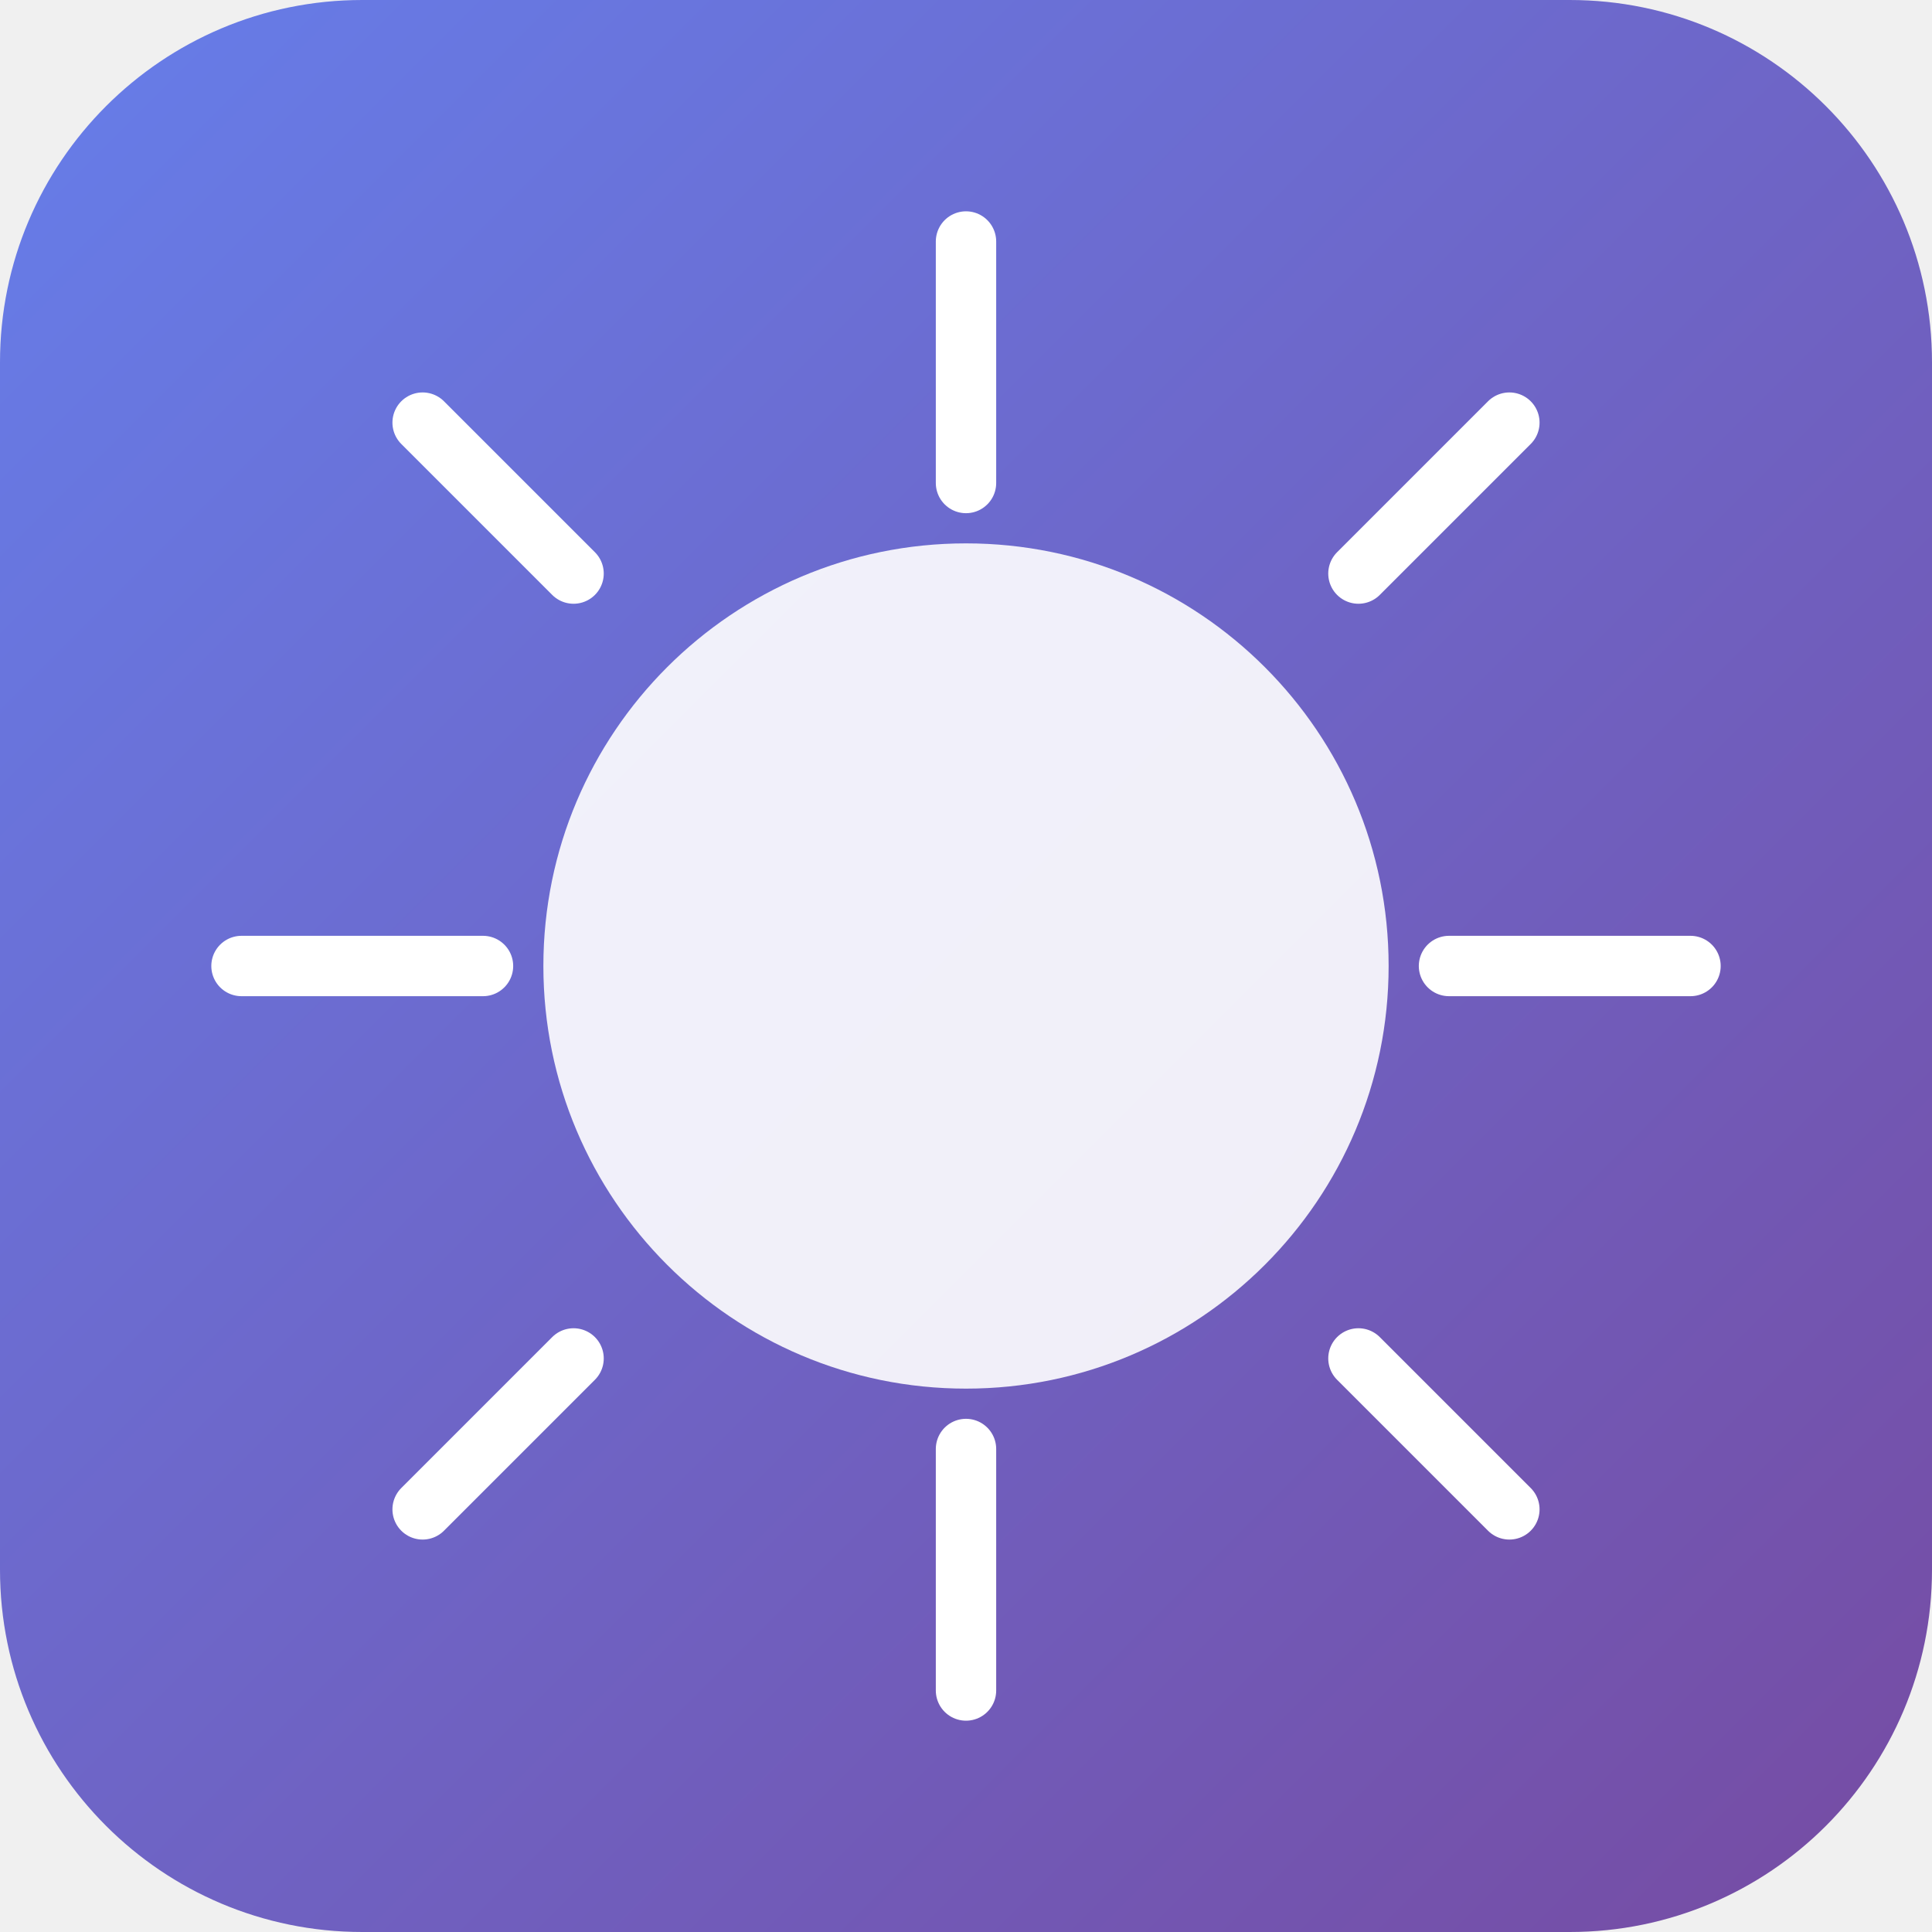
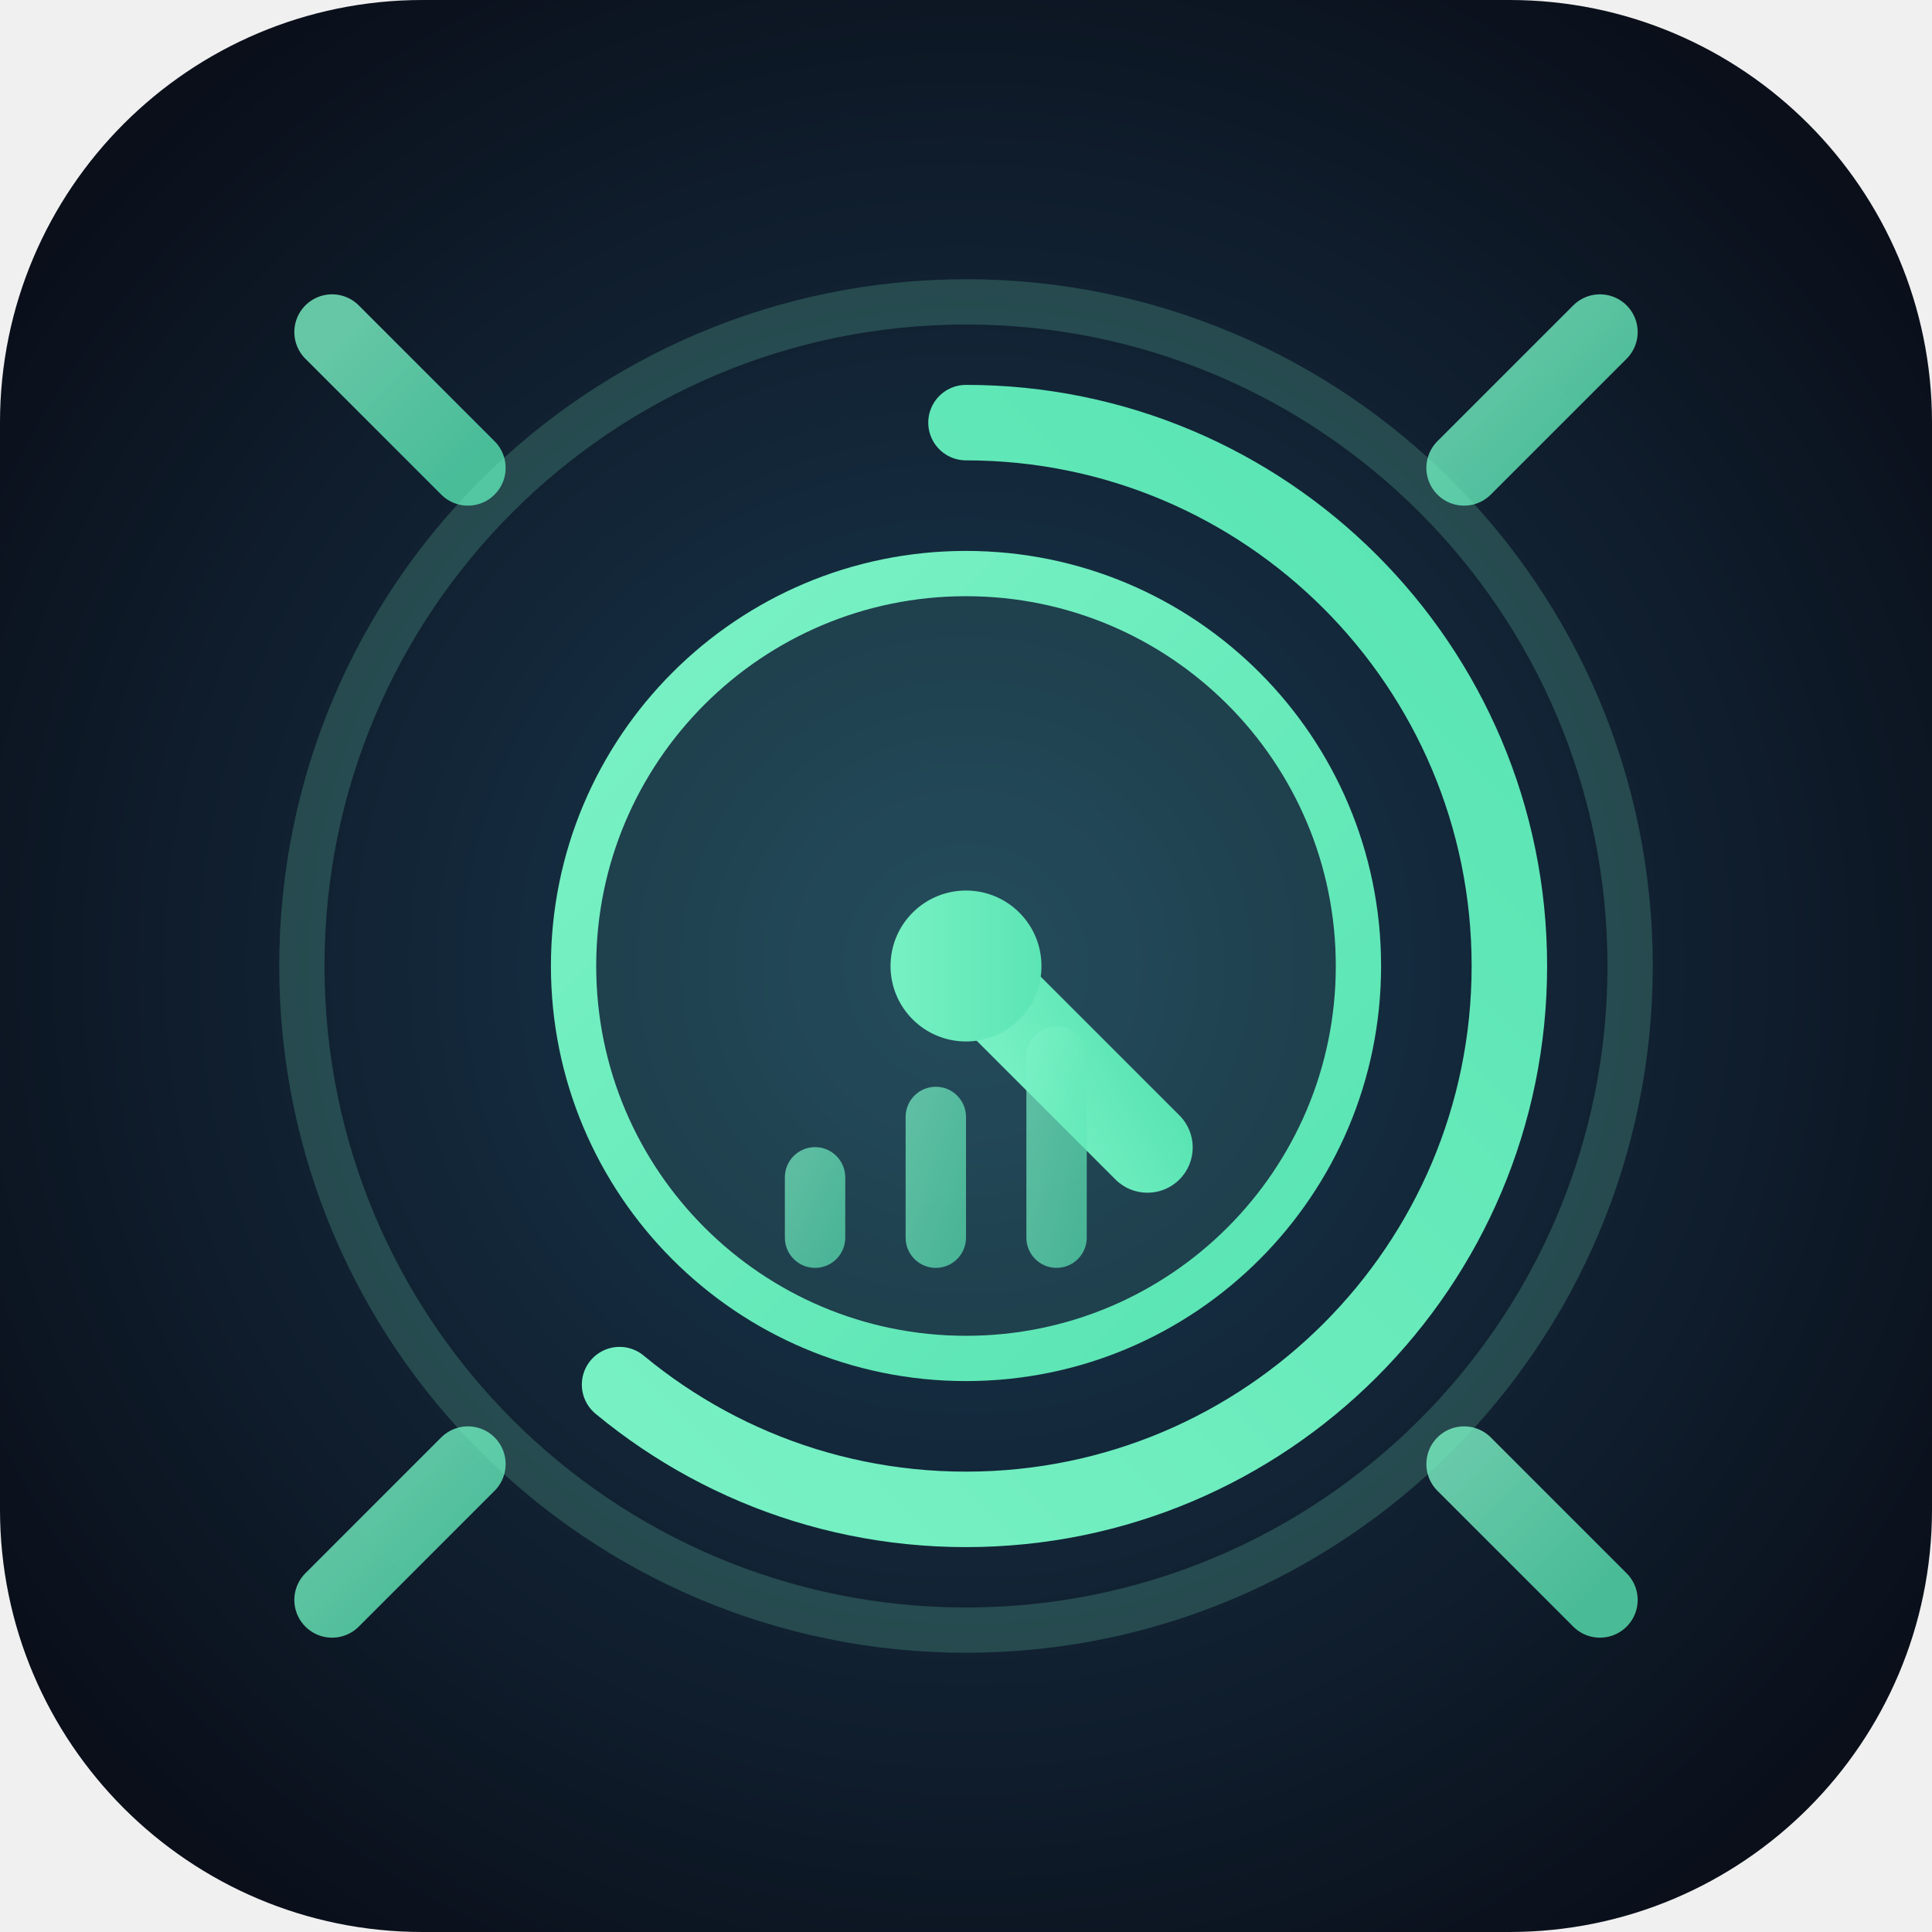
<svg xmlns="http://www.w3.org/2000/svg" viewBox="0 0 64 64">
  <defs>
-     <linearGradient id="g" x1="0" y1="0" x2="1" y2="1">
-       <stop offset="0" stop-color="#667eea" />
-       <stop offset="1" stop-color="#764ba2" />
+     <linearGradient id="sunGrad" x1="0" y1="0" x2="1" y2="1">
+       <stop offset="0" stop-color="#7cf3c6" />
+       <stop offset="1" stop-color="#57e3b2" />
    </linearGradient>
+     <radialGradient id="bgGrad" cx="50%" cy="50%" r="60%">
+       <stop offset="0" stop-color="#1a3a52" />
+       <stop offset="1" stop-color="#0a0f1a" />
+     </radialGradient>
  </defs>
-   <rect width="64" height="64" rx="12" fill="url(#g)" />
-   <circle cx="32" cy="32" r="14" fill="#fff" opacity="0.9" />
-   <g stroke="#fff" stroke-width="2" stroke-linecap="round">
-     <line x1="32" y1="8" x2="32" y2="16" />
-     <line x1="32" y1="48" x2="32" y2="56" />
-     <line x1="8" y1="32" x2="16" y2="32" />
-     <line x1="48" y1="32" x2="56" y2="32" />
-     <line x1="14" y1="14" x2="19" y2="19" />
-     <line x1="45" y1="45" x2="50" y2="50" />
-     <line x1="45" y1="19" x2="50" y2="14" />
-     <line x1="14" y1="50" x2="19" y2="45" />
+   <rect width="64" height="64" rx="14" fill="url(#bgGrad)" />
+   <g stroke="url(#sunGrad)" stroke-width="2.5" stroke-linecap="round" opacity="0.8">
+     <line x1="32" y1="4" x2="32" y2="10" />
+     <line x1="32" y1="54" x2="32" y2="60" />
+     <line x1="4" y1="32" x2="10" y2="32" />
+     <line x1="54" y1="32" x2="60" y2="32" />
+     <line x1="11" y1="11" x2="15.5" y2="15.5" />
+     <line x1="48.5" y1="48.5" x2="53" y2="53" />
+     <line x1="53" y1="11" x2="48.5" y2="15.5" />
+     <line x1="15.5" y1="48.5" x2="11" y2="53" />
+   </g>
+   <circle cx="32" cy="32" r="22" fill="none" stroke="rgba(124, 243, 198, 0.2)" stroke-width="1.5" />
+   <defs>
+     <style>
+       @keyframes fillGauge {
+         0% { stroke-dashoffset: 138; }
+         100% { stroke-dashoffset: 69; }
+       }
+     </style>
+   </defs>
+   <circle cx="32" cy="32" r="18" fill="none" stroke="url(#sunGrad)" stroke-width="2.5" stroke-dasharray="138" stroke-dashoffset="69" stroke-linecap="round" transform="rotate(-90 32 32)" />
+   <circle cx="32" cy="32" r="13" fill="rgba(124, 243, 198, 0.1)" stroke="url(#sunGrad)" stroke-width="1.5" />
+   <g transform="translate(32, 32) rotate(-45)">
+     <rect x="-1.5" y="0" width="3" height="10" rx="1.5" fill="url(#sunGrad)" />
+     <circle cx="0" cy="0" r="2.5" fill="url(#sunGrad)" />
+   </g>
+   <g fill="url(#sunGrad)" opacity="0.7">
+     <rect x="26" y="38" width="2" height="4" rx="1" />
+     <rect x="30" y="36" width="2" height="6" rx="1" />
+     <rect x="34" y="34" width="2" height="8" rx="1" />
  </g>
</svg>
